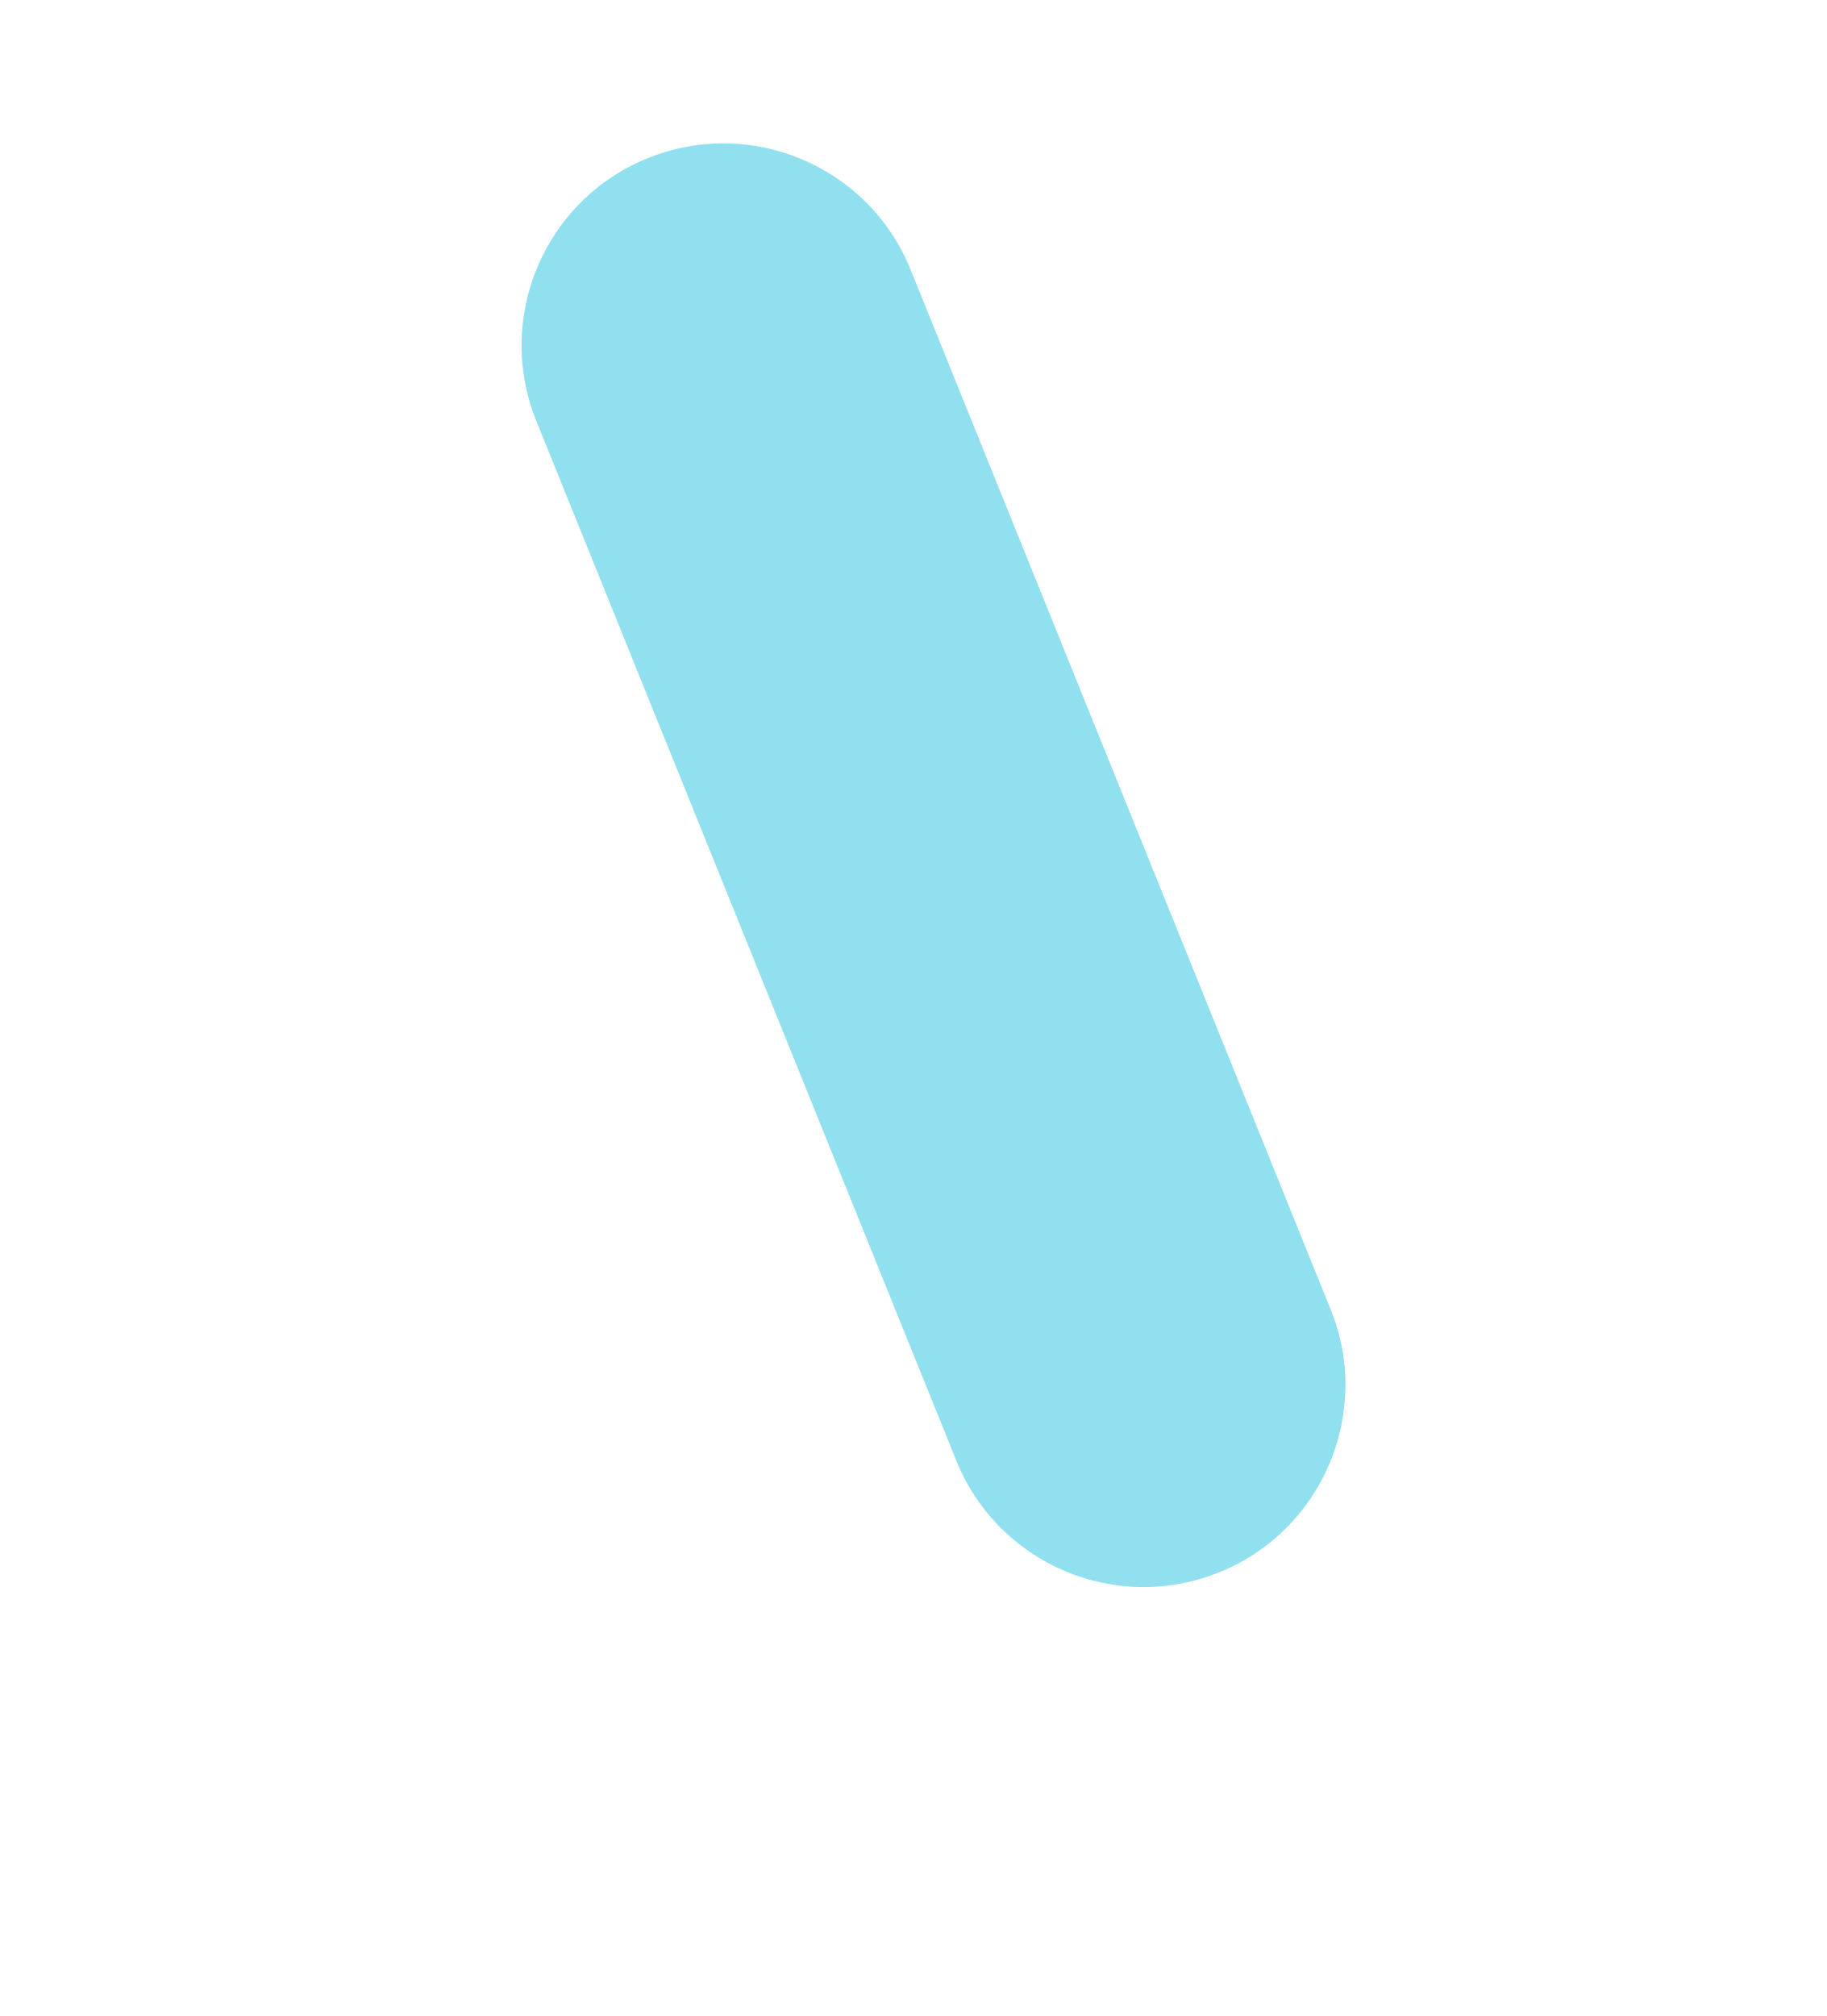
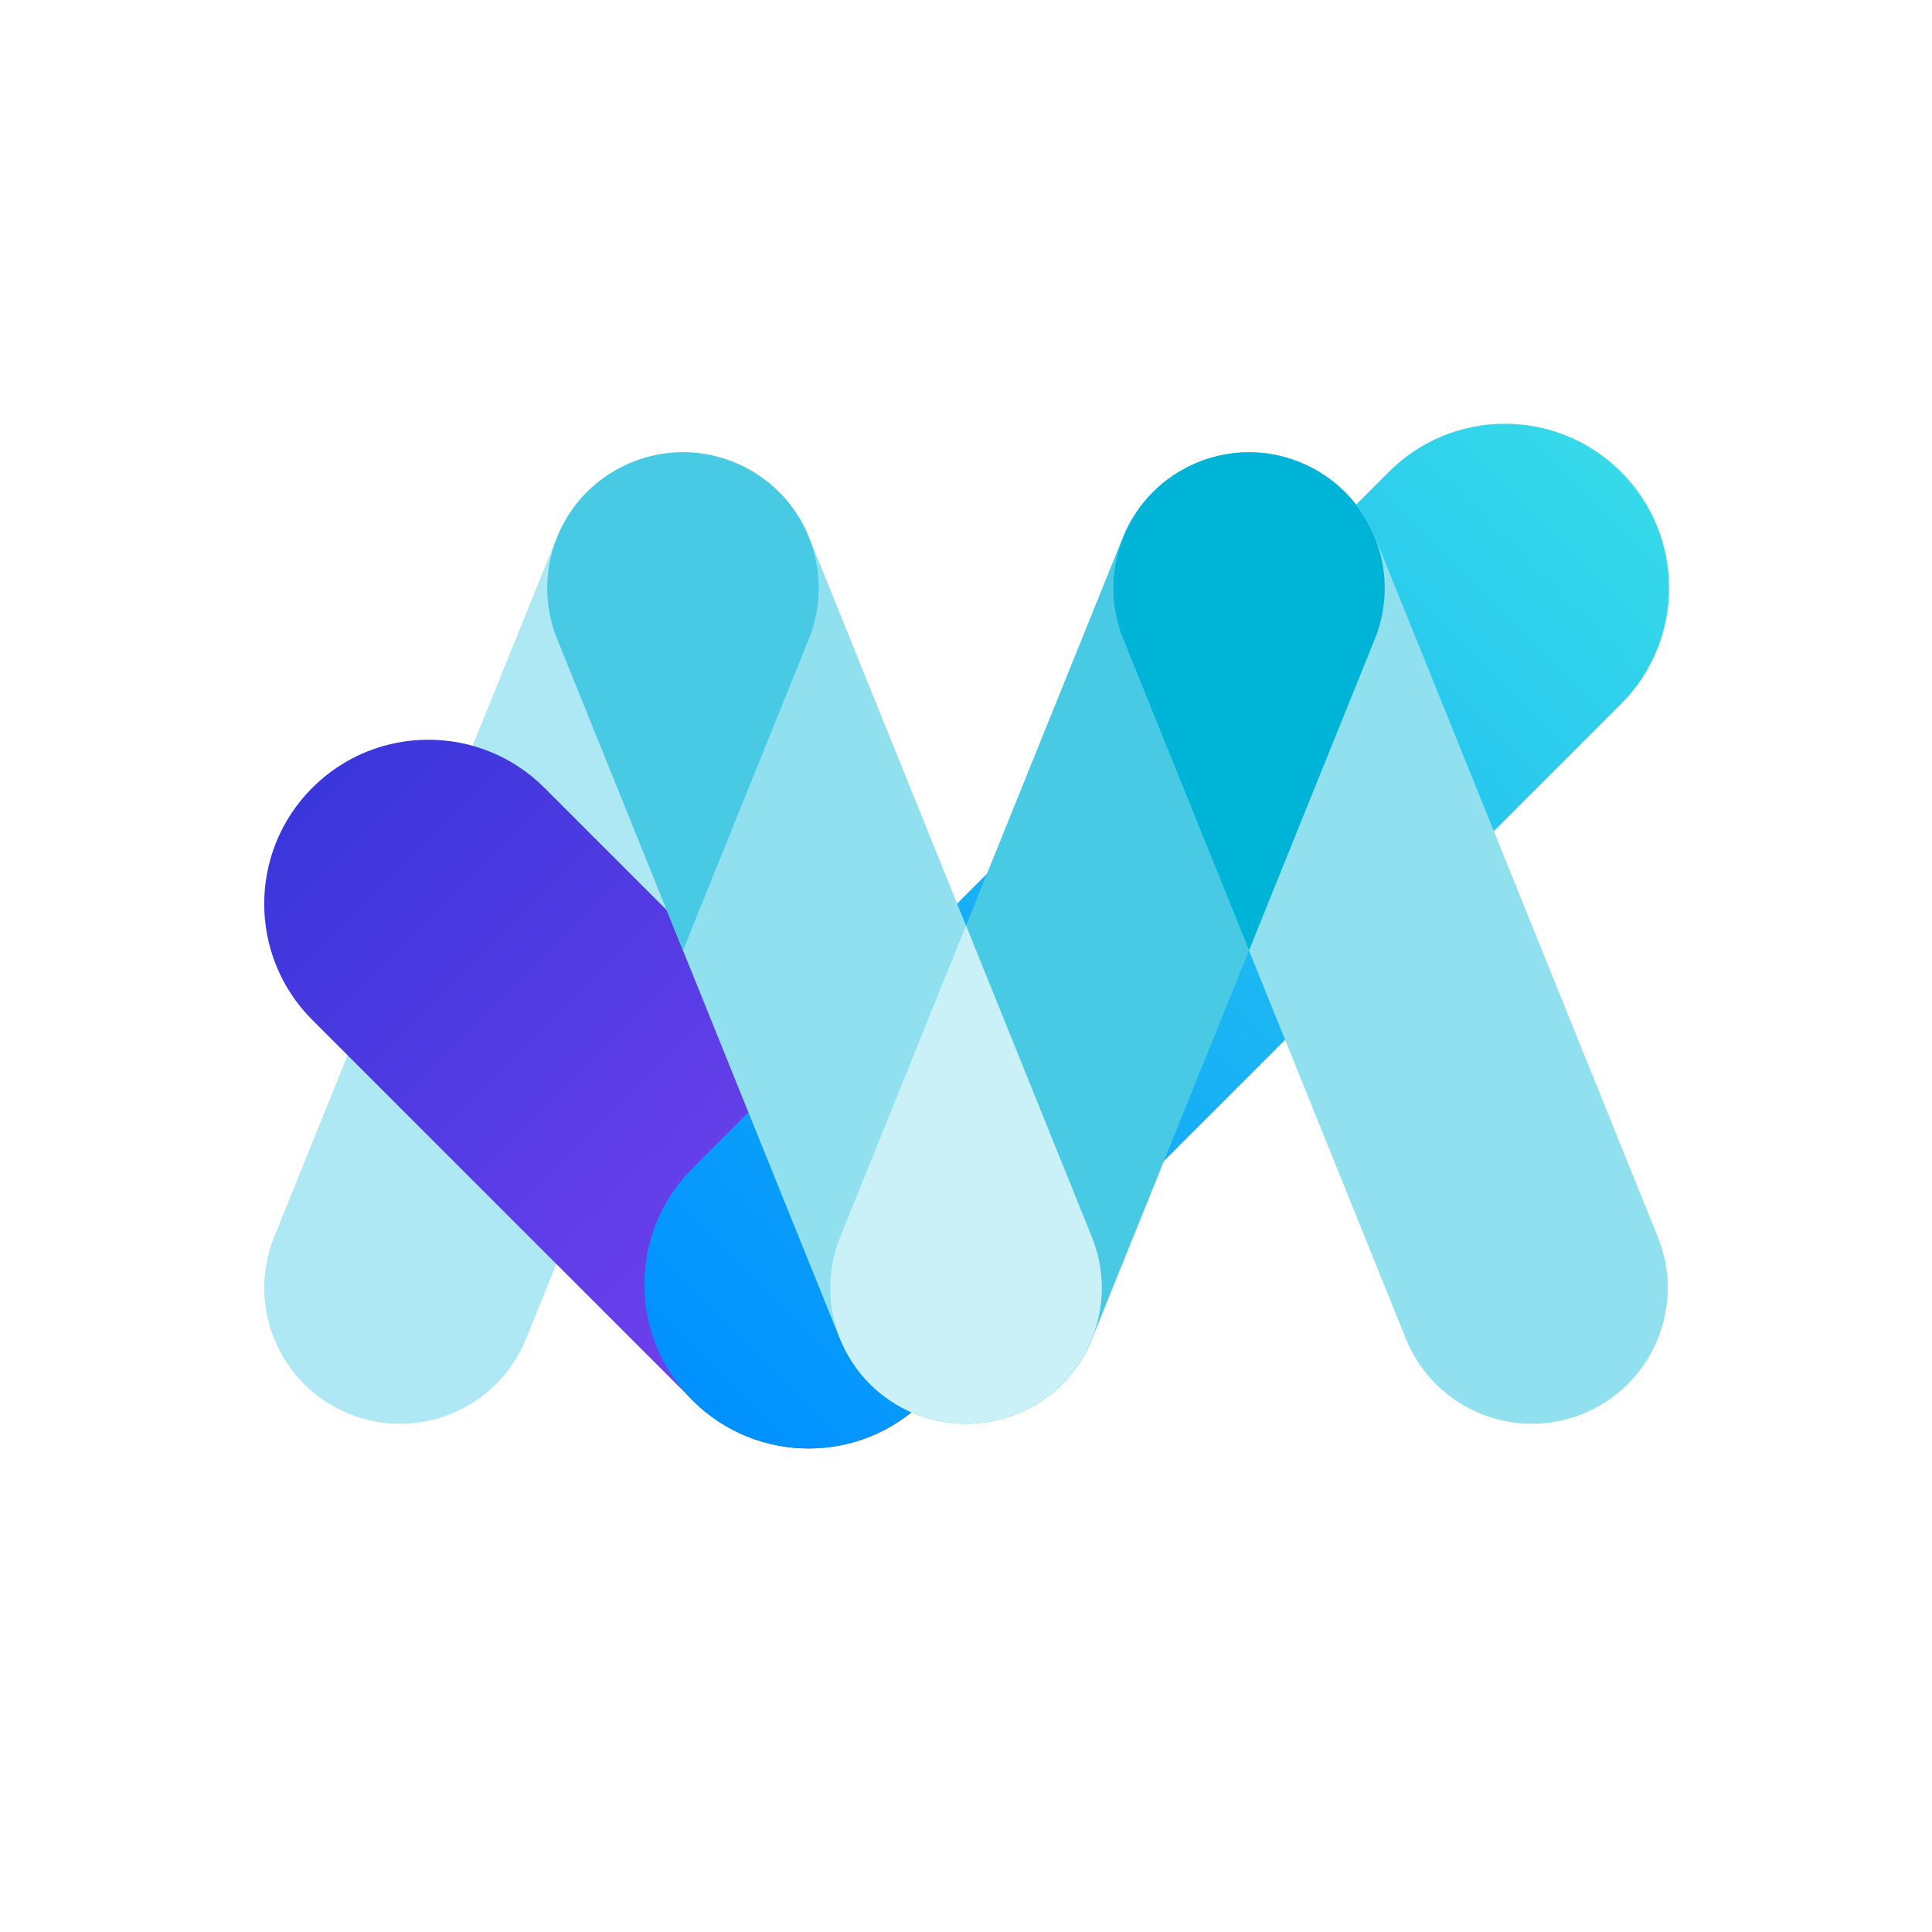
- <svg xmlns="http://www.w3.org/2000/svg">
+ <svg xmlns="http://www.w3.org/2000/svg" width="current" height="current" viewBox="0 0 512 512">
  <defs>
-     <linearGradient id="linear-gradient" x1="0.5" x2="0.5" y2="1" gradientUnits="objectBoundingBox">
+     <style>.a{fill:#48cae4;}.b{fill:#00b4d8;}.c{fill:#caf0f8;}.d{clip-path:url(#g);}.e{fill:#ade8f4;}.f{fill:url(#a);}.g{fill:url(#b);}.h{fill:#90e0ef;}.i{clip-path:url(#c);}.j{clip-path:url(#d);}.k{clip-path:url(#e);}</style>
+     <linearGradient id="a" x1="0.5" x2="0.5" y2="1" gradientUnits="objectBoundingBox">
      <stop offset="0" stop-color="#3a36db" />
      <stop offset="1" stop-color="#7c43f1" />
    </linearGradient>
-     <linearGradient id="linear-gradient-2" x1="0.5" x2="0.5" y2="1" gradientUnits="objectBoundingBox">
+     <linearGradient id="b" x1="0.5" x2="0.5" y2="1" gradientUnits="objectBoundingBox">
      <stop offset="0" stop-color="#36dae9" />
      <stop offset="1" stop-color="#0090ff" />
    </linearGradient>
-     <clipPath id="clip-path">
-       <rect transform="translate(-2005.175 -1366.806) rotate(158)" fill="#48cae4" />
+     <clipPath id="c">
+       <rect class="a" width="72" height="272" rx="36" transform="translate(-2005.175 -1366.806) rotate(158)" />
    </clipPath>
-     <clipPath id="clip-path-2">
-       <rect transform="translate(-2005.175 -1366.806) rotate(158)" fill="#00b4d8" />
+     <clipPath id="d">
+       <rect class="b" width="72" height="272" rx="36" transform="translate(-2005.175 -1366.806) rotate(158)" />
    </clipPath>
-     <clipPath id="clip-path-3">
-       <rect transform="translate(-2005.175 -1366.806) rotate(158)" fill="#caf0f8" />
+     <clipPath id="e">
+       <rect class="c" width="72" height="272" rx="36" transform="translate(-2005.175 -1366.806) rotate(158)" />
+     </clipPath>
+     <clipPath id="g">
+       <rect width="512" height="512" />
    </clipPath>
  </defs>
-   <rect transform="translate(73.932 293.88) rotate(-158)" fill="#ade8f4" />
-   <rect transform="translate(0 145.253) rotate(-45)" fill="url(#linear-gradient)" />
-   <rect transform="translate(346.824) rotate(45)" fill="url(#linear-gradient-2)" />
-   <rect transform="translate(223.932 293.88) rotate(-158)" fill="#48cae4" />
-   <path d="M36,0A36,36,0,0,1,72,36V236a36,36,0,0,1-72,0V36A36,36,0,0,1,36,0Z" transform="translate(250.825 266.908) rotate(158)" fill="#90e0ef" />
-   <g transform="translate(2256 1633.714)" clip-path="url(#clip-path)">
-     <rect transform="translate(-2182.068 -1339.834) rotate(-158)" fill="#48cae4" />
-   </g>
-   <rect transform="translate(400.825 266.908) rotate(158)" fill="#90e0ef" />
-   <g transform="translate(2406 1633.714)" clip-path="url(#clip-path-2)">
-     <rect transform="translate(-2182.068 -1339.834) rotate(-158)" fill="#00b4d8" />
-   </g>
-   <g transform="translate(-1923 -1325.12) rotate(180)" clip-path="url(#clip-path-3)">
-     <rect transform="translate(-2182.068 -1339.834) rotate(-158)" fill="#caf0f8" />
+   <g id="f" class="d">
+     <g transform="translate(52 94.286)">
+       <rect class="e" width="72" height="272" rx="36" transform="translate(73.932 293.88) rotate(-158)" />
+       <rect class="f" width="87.001" height="229.585" rx="43.5" transform="translate(0 145.253) rotate(-45)" />
+       <rect class="g" width="87.001" height="348.003" rx="43.5" transform="translate(346.824) rotate(45)" />
+       <rect class="a" width="72" height="272" rx="36" transform="translate(223.932 293.88) rotate(-158)" />
+       <path class="h" d="M36,0A36,36,0,0,1,72,36V236a36,36,0,0,1-72,0V36A36,36,0,0,1,36,0Z" transform="translate(250.825 266.908) rotate(158)" />
+       <g class="i" transform="translate(2256 1633.714)">
+         <rect class="a" width="72" height="272" rx="36" transform="translate(-2182.068 -1339.834) rotate(-158)" />
+       </g>
+       <rect class="h" width="72" height="272" rx="36" transform="translate(400.825 266.908) rotate(158)" />
+       <g class="j" transform="translate(2406 1633.714)">
+         <rect class="b" width="72" height="272" rx="36" transform="translate(-2182.068 -1339.834) rotate(-158)" />
+       </g>
+       <g class="k" transform="translate(-1923 -1325.12) rotate(180)">
+         <rect class="c" width="72" height="272" rx="36" transform="translate(-2182.068 -1339.834) rotate(-158)" />
+       </g>
+     </g>
  </g>
</svg>
